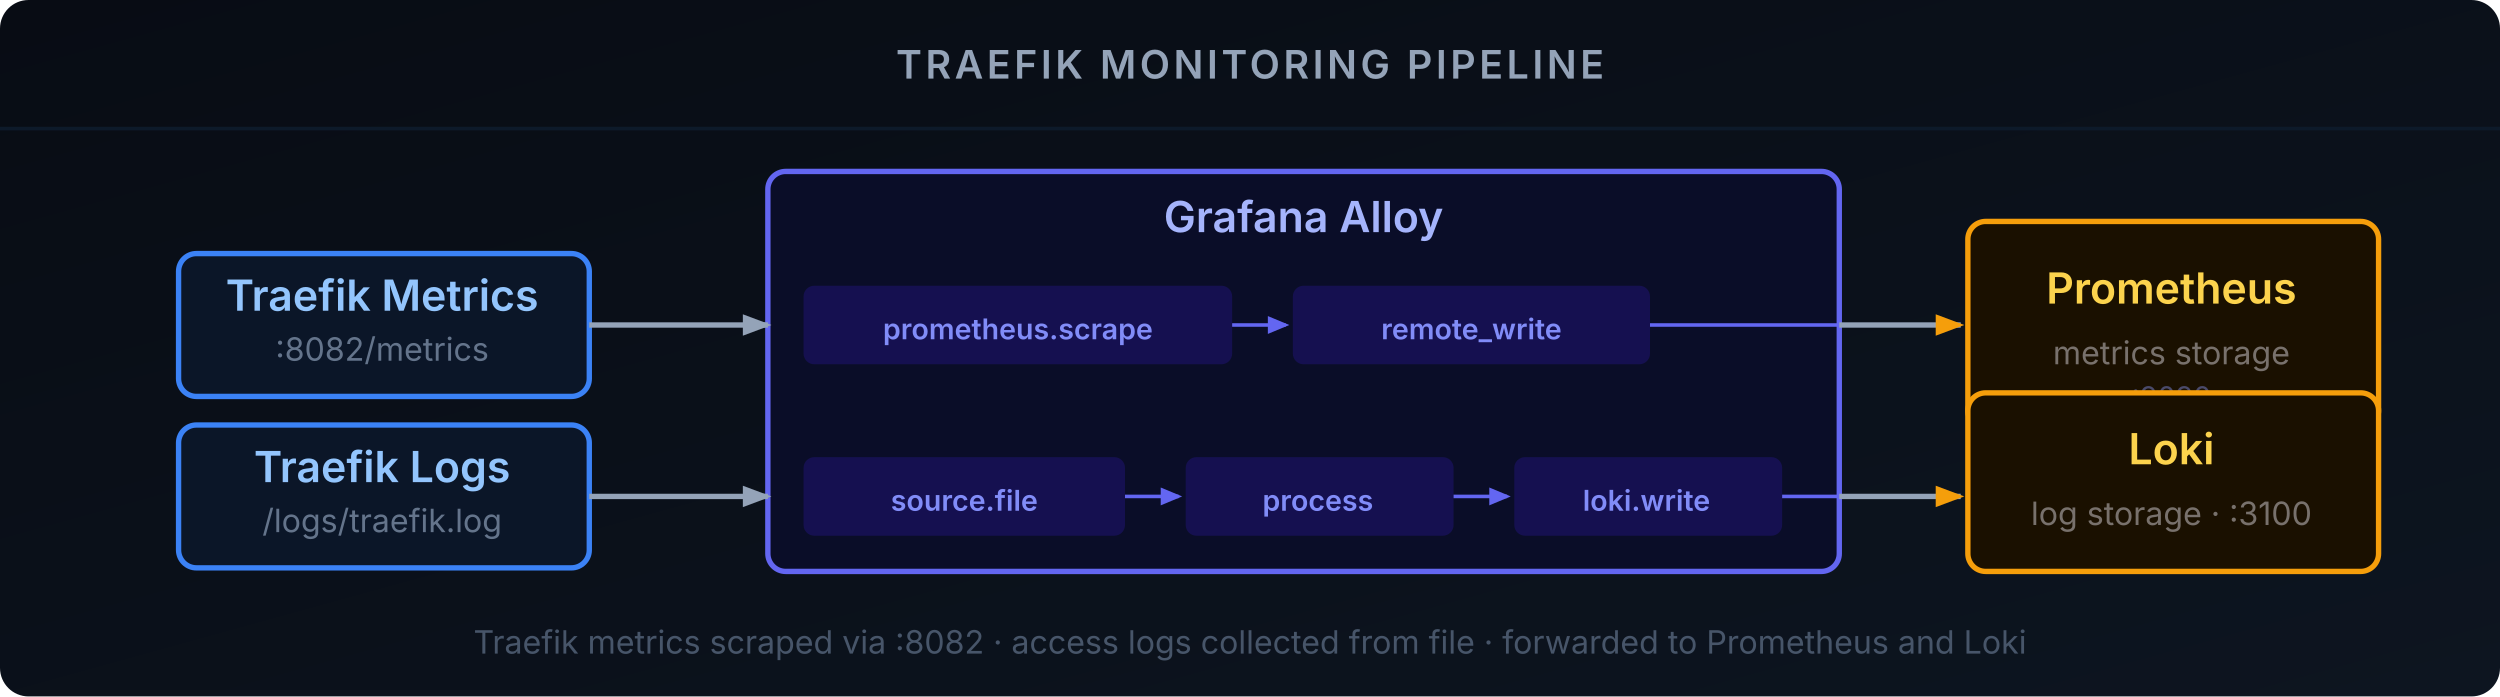
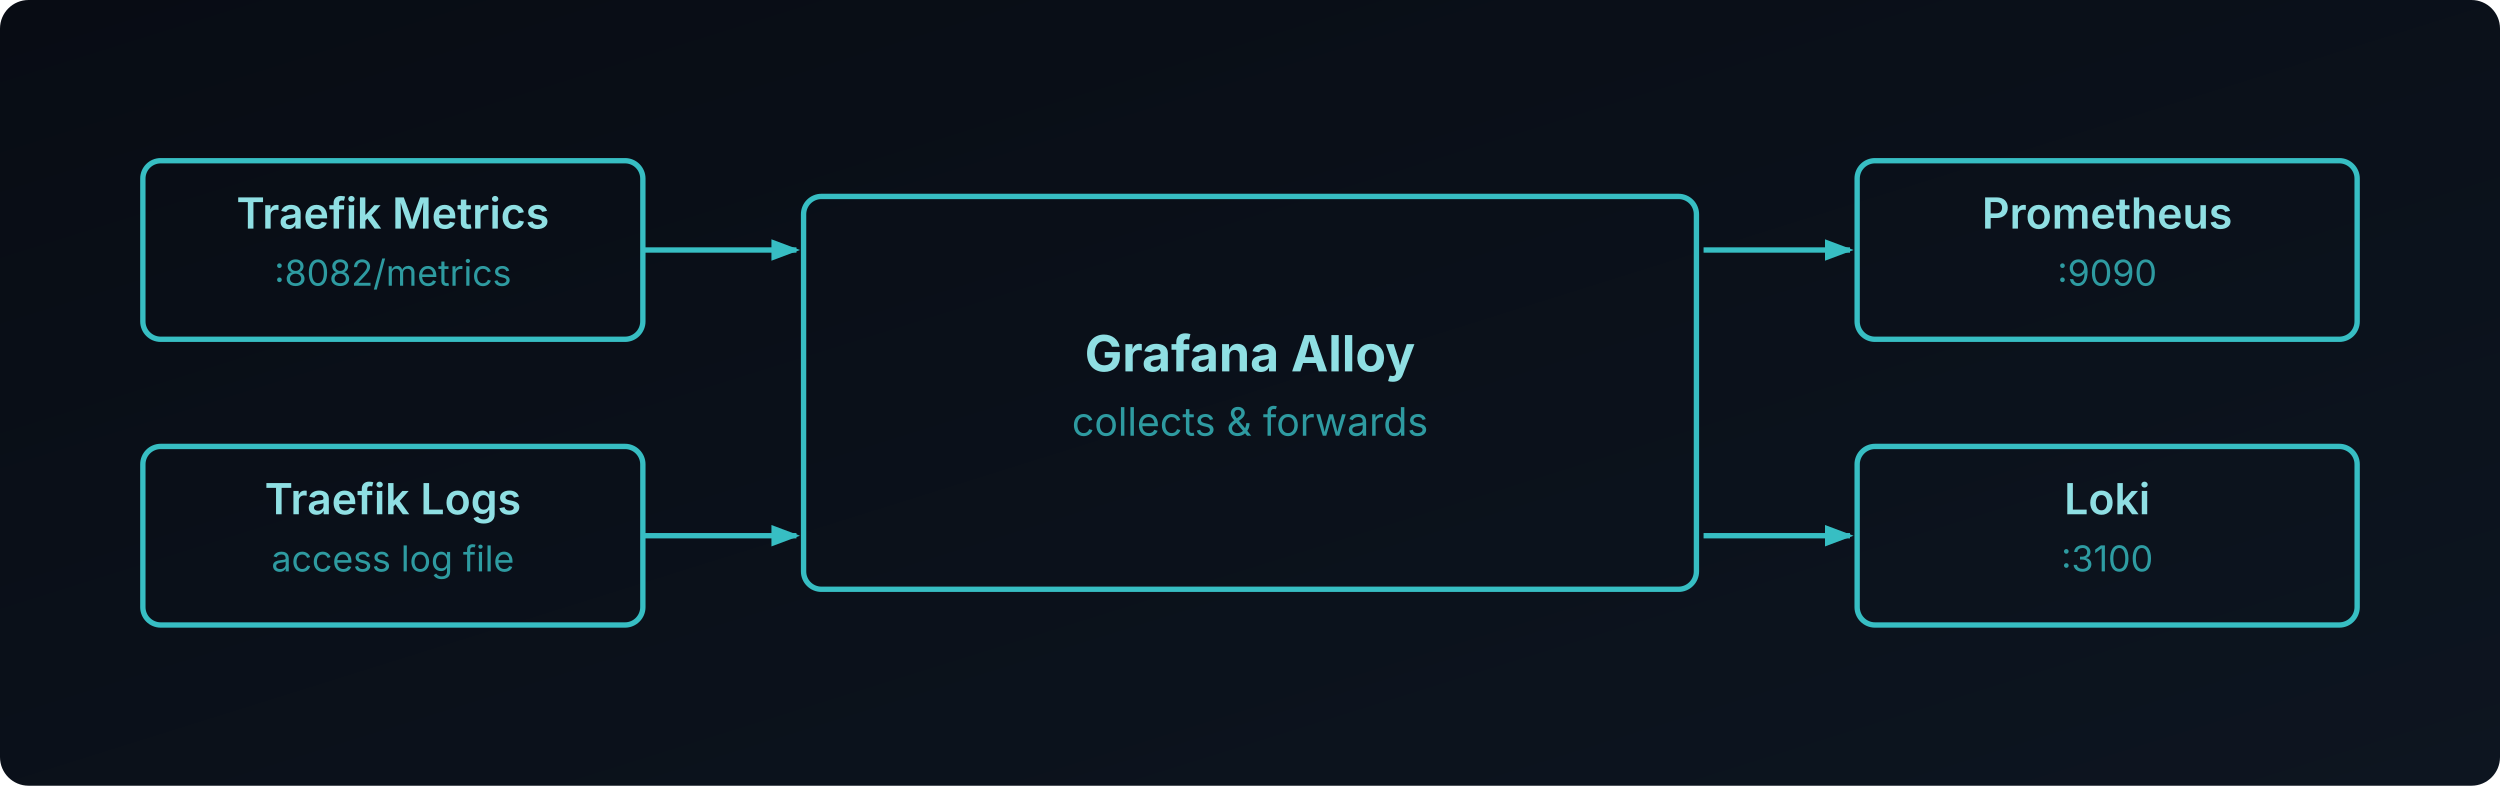
- <svg xmlns="http://www.w3.org/2000/svg" viewBox="0 0 700 195" width="700" height="195" font-family="system-ui,-apple-system,BlinkMacSystemFont,'Segoe UI',sans-serif">
+ <svg xmlns="http://www.w3.org/2000/svg" viewBox="0 0 700 220" width="700" height="220" font-family="system-ui,-apple-system,BlinkMacSystemFont,'Segoe UI',sans-serif">
  <defs>
    <linearGradient id="bg" x1="0" y1="0" x2="1" y2="1">
      <stop offset="0%" stop-color="#080c14" />
      <stop offset="100%" stop-color="#0d1520" />
    </linearGradient>
-     <marker id="arr" markerWidth="8" markerHeight="6" refX="7" refY="3" orient="auto" markerUnits="userSpaceOnUse">
-       <polygon points="0,0 8,3 0,6" fill="#94a3b8" />
-     </marker>
-     <marker id="arr-sm" markerWidth="6" markerHeight="5" refX="5" refY="2.5" orient="auto" markerUnits="userSpaceOnUse">
-       <polygon points="0,0 6,2.5 0,5" fill="#6366f1" />
-     </marker>
-     <marker id="arr-amber" markerWidth="8" markerHeight="6" refX="7" refY="3" orient="auto" markerUnits="userSpaceOnUse">
-       <polygon points="0,0 8,3 0,6" fill="#f59e0b" />
+     <marker id="arr-teal" markerWidth="8" markerHeight="6" refX="7" refY="3" orient="auto" markerUnits="userSpaceOnUse">
+       <polygon points="0,0 8,3 0,6" fill="#37BEC3" />
    </marker>
  </defs>
-   <rect width="700" height="195" fill="url(#bg)" rx="8" />
-   <line x1="0" y1="36" x2="700" y2="36" stroke="#0d1a2a" stroke-width="1" />
-   <text x="350" y="22" text-anchor="middle" font-size="11" font-weight="600" fill="#94a3b8" letter-spacing="1">TRAEFIK MONITORING PIPELINE</text>
-   <rect x="50" y="71" width="115" height="40" fill="#0b1628" stroke="#3b82f6" stroke-width="1.5" rx="5" />
-   <text x="107" y="87" text-anchor="middle" font-size="12" font-weight="600" fill="#93c5fd">Traefik Metrics</text>
-   <text x="107" y="101" text-anchor="middle" font-size="9" fill="#64748b">:8082/metrics</text>
-   <rect x="50" y="119" width="115" height="40" fill="#0b1628" stroke="#3b82f6" stroke-width="1.5" rx="5" />
-   <text x="107" y="135" text-anchor="middle" font-size="12" font-weight="600" fill="#93c5fd">Traefik Logs</text>
-   <text x="107" y="149" text-anchor="middle" font-size="9" fill="#64748b">/logs/traefik.log</text>
-   <rect x="215" y="48" width="300" height="112" fill="#0a0d28" stroke="#6366f1" stroke-width="1.5" rx="5" />
-   <text x="365" y="65" text-anchor="middle" font-size="12" font-weight="600" fill="#a5b4fc">Grafana Alloy</text>
-   <rect x="225" y="80" width="120" height="22" fill="#151050" rx="3" />
-   <text x="285" y="95" text-anchor="middle" font-size="8" font-weight="600" fill="#818cf8">prometheus.scrape</text>
-   <line x1="345" y1="91" x2="360" y2="91" stroke="#6366f1" stroke-width="1" marker-end="url(#arr-sm)" />
-   <rect x="362" y="80" width="100" height="22" fill="#151050" rx="3" />
-   <text x="412" y="95" text-anchor="middle" font-size="8" font-weight="600" fill="#818cf8">remote_write</text>
-   <line x1="462" y1="91" x2="515" y2="91" stroke="#6366f1" stroke-width="1" />
-   <rect x="225" y="128" width="90" height="22" fill="#151050" rx="3" />
-   <text x="270" y="143" text-anchor="middle" font-size="8" font-weight="600" fill="#818cf8">source.file</text>
-   <line x1="315" y1="139" x2="330" y2="139" stroke="#6366f1" stroke-width="1" marker-end="url(#arr-sm)" />
-   <rect x="332" y="128" width="75" height="22" fill="#151050" rx="3" />
-   <text x="369" y="143" text-anchor="middle" font-size="8" font-weight="600" fill="#818cf8">process</text>
-   <line x1="407" y1="139" x2="422" y2="139" stroke="#6366f1" stroke-width="1" marker-end="url(#arr-sm)" />
-   <rect x="424" y="128" width="75" height="22" fill="#151050" rx="3" />
-   <text x="461" y="143" text-anchor="middle" font-size="8" font-weight="600" fill="#818cf8">loki.write</text>
-   <line x1="499" y1="139" x2="515" y2="139" stroke="#6366f1" stroke-width="1" />
-   <line x1="165" y1="91" x2="215" y2="91" stroke="#94a3b8" stroke-width="1.5" marker-end="url(#arr)" />
-   <line x1="165" y1="139" x2="215" y2="139" stroke="#94a3b8" stroke-width="1.5" marker-end="url(#arr)" />
-   <line x1="515" y1="91" x2="549" y2="91" stroke="#94a3b8" stroke-width="1.5" marker-end="url(#arr-amber)" />
-   <line x1="515" y1="139" x2="549" y2="139" stroke="#94a3b8" stroke-width="1.5" marker-end="url(#arr-amber)" />
-   <rect x="551" y="62" width="115" height="58" fill="#1a1000" stroke="#f59e0b" stroke-width="1.5" rx="5" />
-   <text x="608" y="85" text-anchor="middle" font-size="12" font-weight="600" fill="#fcd34d">Prometheus</text>
-   <text x="608" y="102" text-anchor="middle" font-size="9" fill="#78716c">metrics storage</text>
-   <text x="608" y="114" text-anchor="middle" font-size="8" fill="#4a4a6a">:9090</text>
-   <rect x="551" y="110" width="115" height="50" fill="#1a1000" stroke="#f59e0b" stroke-width="1.5" rx="5" />
-   <text x="608" y="130" text-anchor="middle" font-size="12" font-weight="600" fill="#fcd34d">Loki</text>
-   <text x="608" y="147" text-anchor="middle" font-size="9" fill="#78716c">log storage · :3100</text>
-   <text x="350" y="183" text-anchor="middle" font-size="9" fill="#475569">Traefik metrics scraped via :8082 · access logs collected from file · forwarded to Prometheus and Loki</text>
+   <rect width="700" height="220" fill="url(#bg)" rx="8" />
+   <rect x="40" y="45" width="140" height="50" fill="none" stroke="#37BEC3" stroke-width="1.5" rx="5" />
+   <text x="110" y="64" text-anchor="middle" font-size="12" font-weight="600" fill="#8fdfe3">Traefik Metrics</text>
+   <text x="110" y="80" text-anchor="middle" font-size="10" fill="#37BEC3" opacity="0.8">:8082/metrics</text>
+   <rect x="40" y="125" width="140" height="50" fill="none" stroke="#37BEC3" stroke-width="1.5" rx="5" />
+   <text x="110" y="144" text-anchor="middle" font-size="12" font-weight="600" fill="#8fdfe3">Traefik Logs</text>
+   <text x="110" y="160" text-anchor="middle" font-size="10" fill="#37BEC3" opacity="0.8">access log file</text>
+   <rect x="225" y="55" width="250" height="110" fill="none" stroke="#37BEC3" stroke-width="1.5" rx="5" />
+   <text x="350" y="104" text-anchor="middle" font-size="14" font-weight="700" fill="#8fdfe3">Grafana Alloy</text>
+   <text x="350" y="122" text-anchor="middle" font-size="11" fill="#37BEC3" opacity="0.8">collects &amp; forwards</text>
+   <rect x="520" y="45" width="140" height="50" fill="none" stroke="#37BEC3" stroke-width="1.5" rx="5" />
+   <text x="590" y="64" text-anchor="middle" font-size="12" font-weight="600" fill="#8fdfe3">Prometheus</text>
+   <text x="590" y="80" text-anchor="middle" font-size="10" fill="#37BEC3" opacity="0.8">:9090</text>
+   <rect x="520" y="125" width="140" height="50" fill="none" stroke="#37BEC3" stroke-width="1.5" rx="5" />
+   <text x="590" y="144" text-anchor="middle" font-size="12" font-weight="600" fill="#8fdfe3">Loki</text>
+   <text x="590" y="160" text-anchor="middle" font-size="10" fill="#37BEC3" opacity="0.8">:3100</text>
+   <line x1="180" y1="70" x2="223" y2="70" stroke="#37BEC3" stroke-width="1.5" marker-end="url(#arr-teal)" />
+   <line x1="180" y1="150" x2="223" y2="150" stroke="#37BEC3" stroke-width="1.5" marker-end="url(#arr-teal)" />
+   <line x1="477" y1="70" x2="518" y2="70" stroke="#37BEC3" stroke-width="1.5" marker-end="url(#arr-teal)" />
+   <line x1="477" y1="150" x2="518" y2="150" stroke="#37BEC3" stroke-width="1.5" marker-end="url(#arr-teal)" />
</svg>
